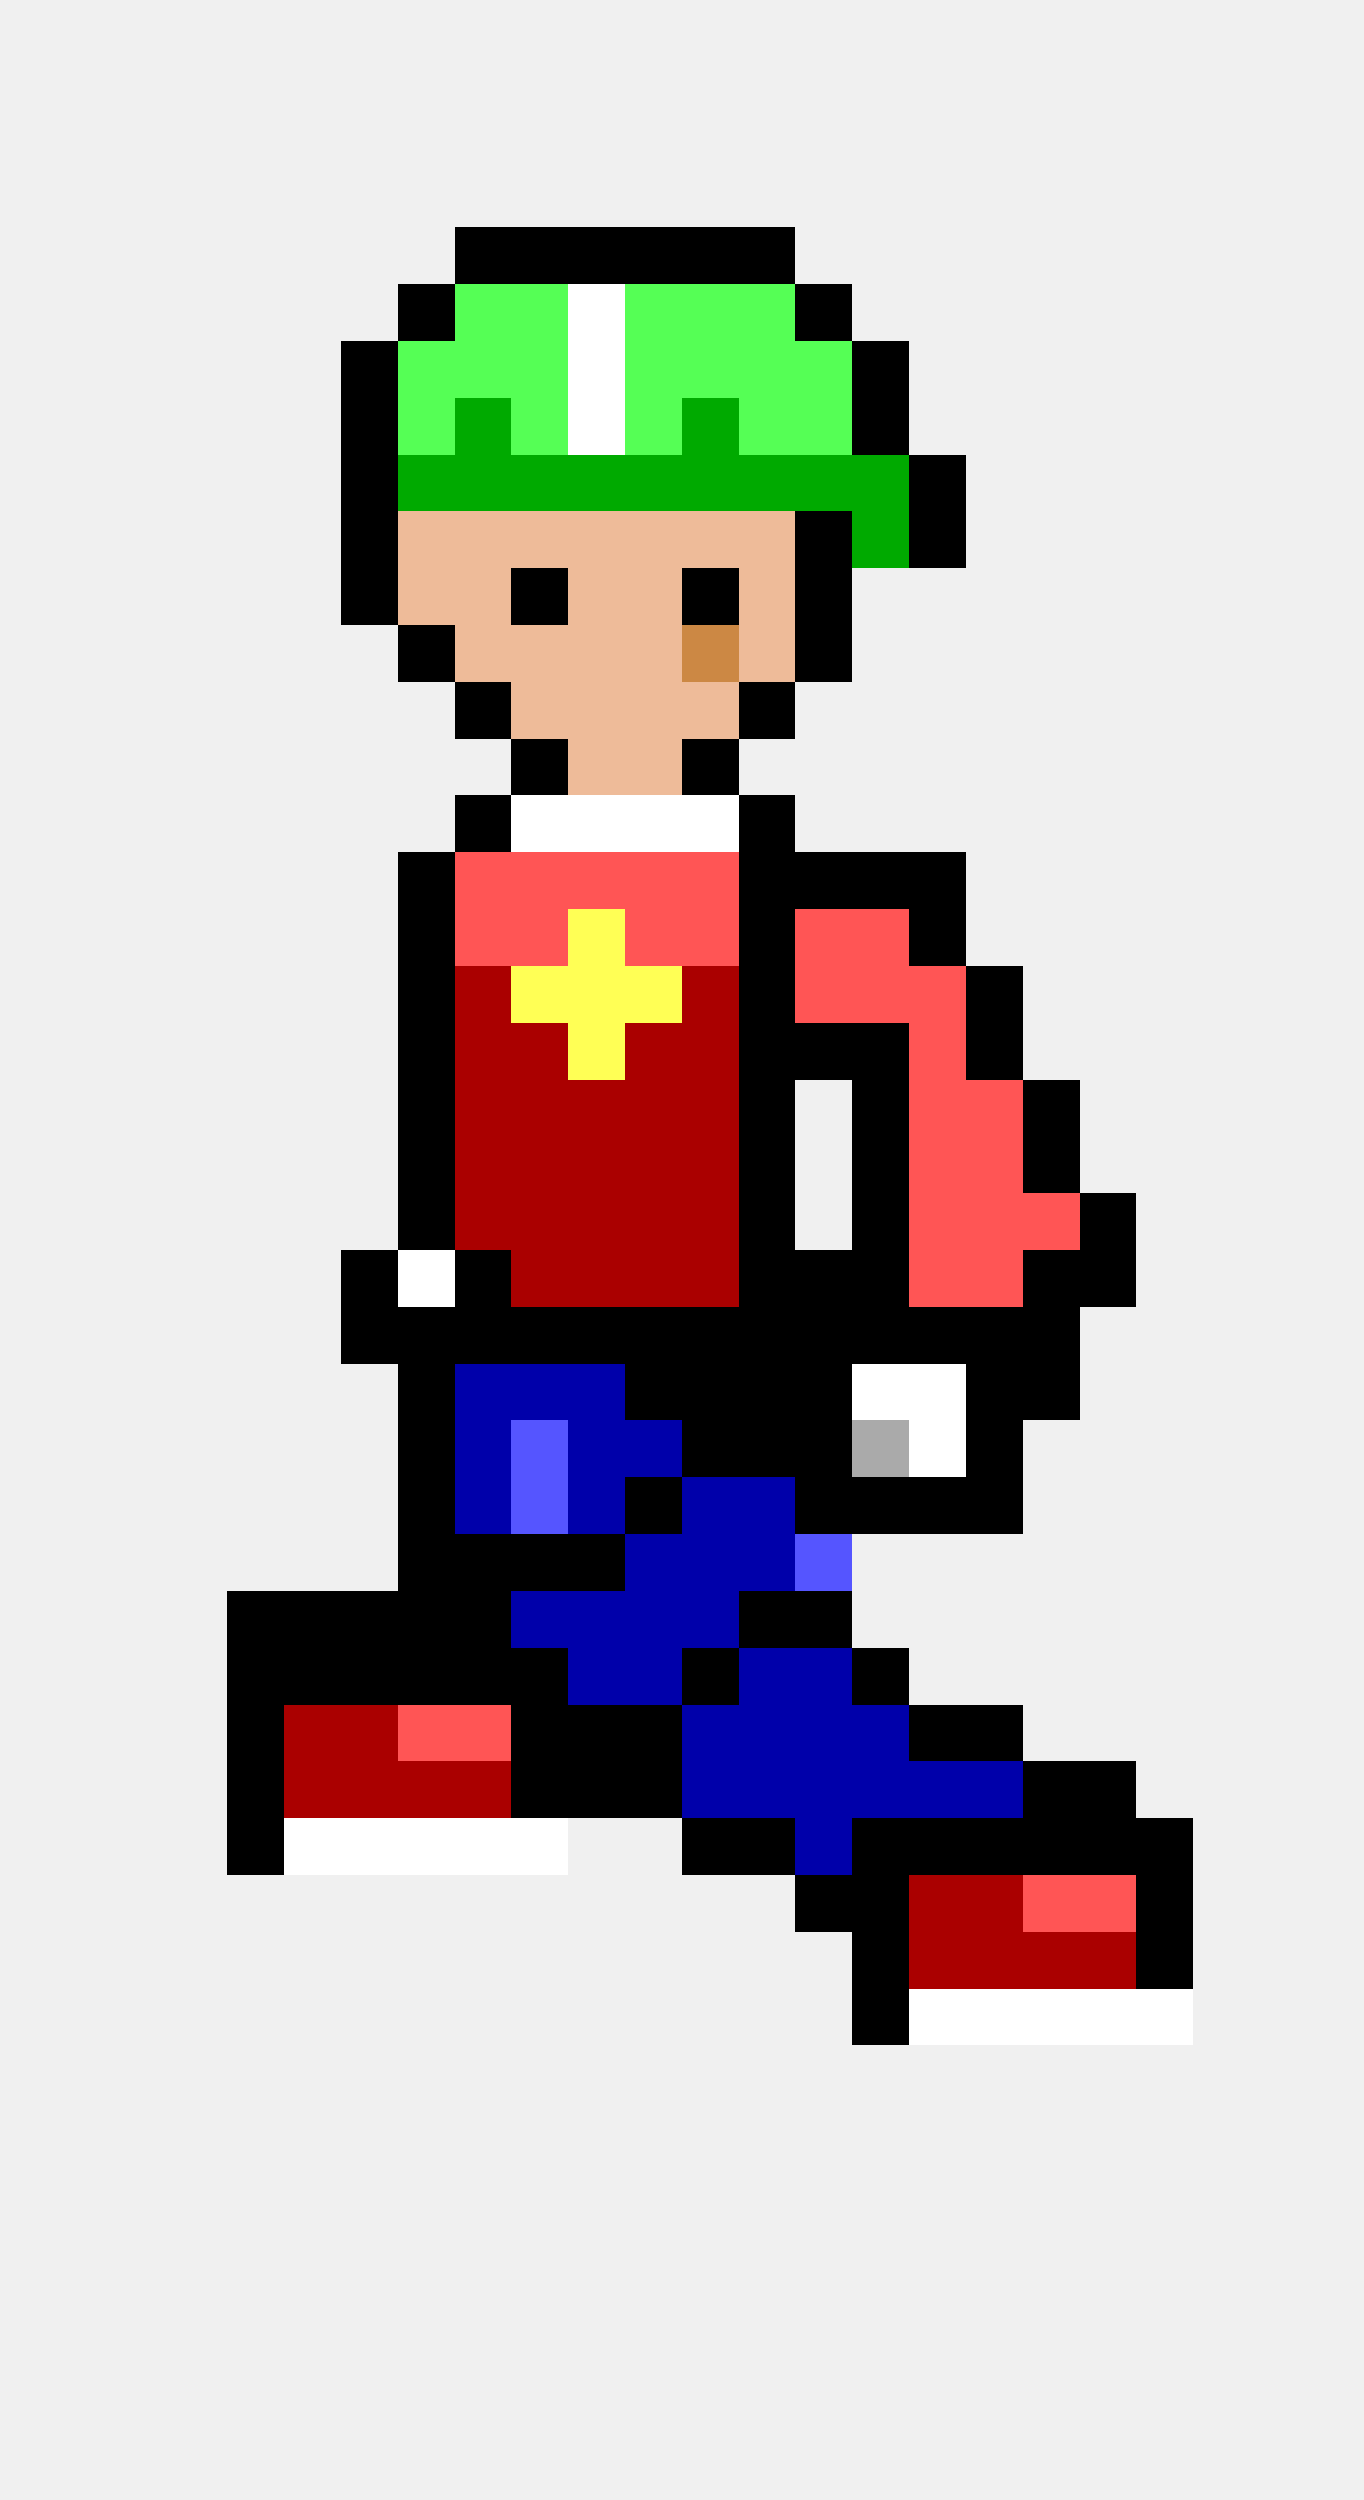
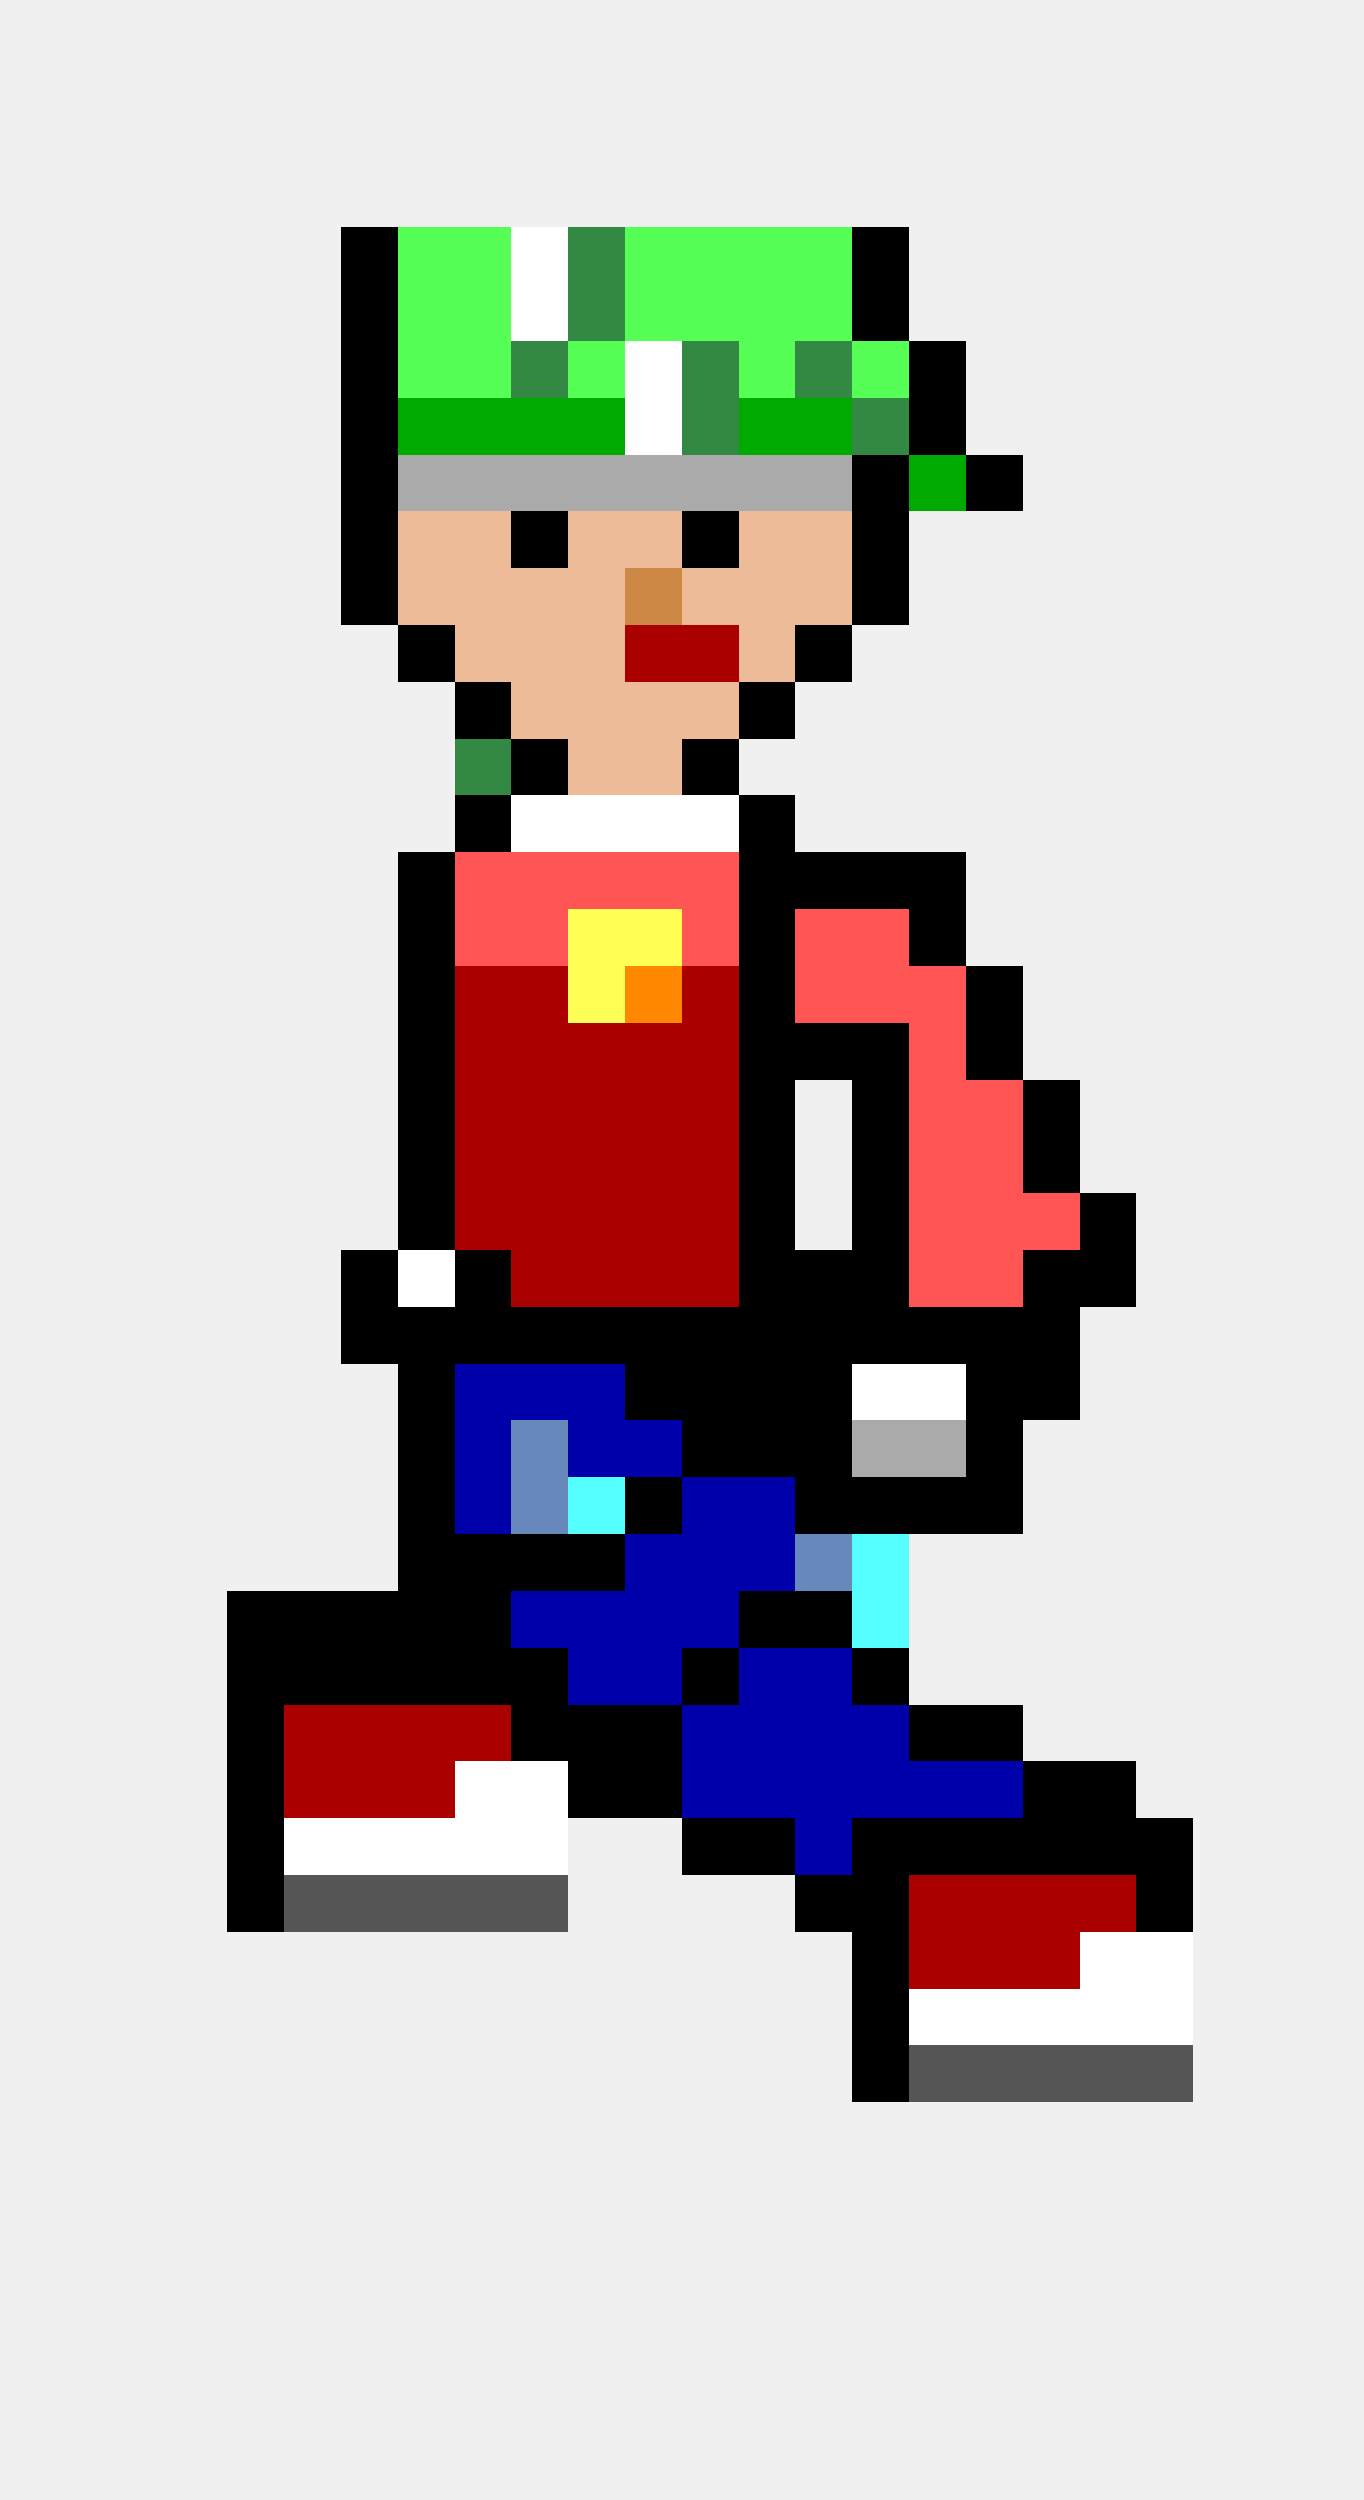
<svg xmlns="http://www.w3.org/2000/svg" width="24" height="44" viewBox="0 0 24 44" shape-rendering="crispEdges">
-   <rect x="8" y="4" width="1" height="1" fill="#000000" />
-   <rect x="9" y="4" width="1" height="1" fill="#000000" />
-   <rect x="10" y="4" width="1" height="1" fill="#000000" />
-   <rect x="11" y="4" width="1" height="1" fill="#000000" />
-   <rect x="12" y="4" width="1" height="1" fill="#000000" />
-   <rect x="13" y="4" width="1" height="1" fill="#000000" />
-   <rect x="7" y="5" width="1" height="1" fill="#000000" />
+   <rect x="6" y="4" width="1" height="1" fill="#000000" />
+   <rect x="7" y="4" width="1" height="1" fill="#55ff55" />
+   <rect x="8" y="4" width="1" height="1" fill="#55ff55" />
+   <rect x="9" y="4" width="1" height="1" fill="#ffffff" />
+   <rect x="10" y="4" width="1" height="1" fill="#338844" />
+   <rect x="11" y="4" width="1" height="1" fill="#55ff55" />
+   <rect x="12" y="4" width="1" height="1" fill="#55ff55" />
+   <rect x="13" y="4" width="1" height="1" fill="#55ff55" />
+   <rect x="14" y="4" width="1" height="1" fill="#55ff55" />
+   <rect x="15" y="4" width="1" height="1" fill="#000000" />
+   <rect x="6" y="5" width="1" height="1" fill="#000000" />
+   <rect x="7" y="5" width="1" height="1" fill="#55ff55" />
  <rect x="8" y="5" width="1" height="1" fill="#55ff55" />
-   <rect x="9" y="5" width="1" height="1" fill="#55ff55" />
-   <rect x="10" y="5" width="1" height="1" fill="#ffffff" />
+   <rect x="9" y="5" width="1" height="1" fill="#ffffff" />
+   <rect x="10" y="5" width="1" height="1" fill="#338844" />
  <rect x="11" y="5" width="1" height="1" fill="#55ff55" />
  <rect x="12" y="5" width="1" height="1" fill="#55ff55" />
  <rect x="13" y="5" width="1" height="1" fill="#55ff55" />
-   <rect x="14" y="5" width="1" height="1" fill="#000000" />
+   <rect x="14" y="5" width="1" height="1" fill="#55ff55" />
+   <rect x="15" y="5" width="1" height="1" fill="#000000" />
  <rect x="6" y="6" width="1" height="1" fill="#000000" />
  <rect x="7" y="6" width="1" height="1" fill="#55ff55" />
  <rect x="8" y="6" width="1" height="1" fill="#55ff55" />
-   <rect x="9" y="6" width="1" height="1" fill="#55ff55" />
-   <rect x="10" y="6" width="1" height="1" fill="#ffffff" />
-   <rect x="11" y="6" width="1" height="1" fill="#55ff55" />
-   <rect x="12" y="6" width="1" height="1" fill="#55ff55" />
+   <rect x="9" y="6" width="1" height="1" fill="#338844" />
+   <rect x="10" y="6" width="1" height="1" fill="#55ff55" />
+   <rect x="11" y="6" width="1" height="1" fill="#ffffff" />
+   <rect x="12" y="6" width="1" height="1" fill="#338844" />
  <rect x="13" y="6" width="1" height="1" fill="#55ff55" />
-   <rect x="14" y="6" width="1" height="1" fill="#55ff55" />
-   <rect x="15" y="6" width="1" height="1" fill="#000000" />
+   <rect x="14" y="6" width="1" height="1" fill="#338844" />
+   <rect x="15" y="6" width="1" height="1" fill="#55ff55" />
+   <rect x="16" y="6" width="1" height="1" fill="#000000" />
  <rect x="6" y="7" width="1" height="1" fill="#000000" />
-   <rect x="7" y="7" width="1" height="1" fill="#55ff55" />
+   <rect x="7" y="7" width="1" height="1" fill="#00aa00" />
  <rect x="8" y="7" width="1" height="1" fill="#00aa00" />
-   <rect x="9" y="7" width="1" height="1" fill="#55ff55" />
-   <rect x="10" y="7" width="1" height="1" fill="#ffffff" />
-   <rect x="11" y="7" width="1" height="1" fill="#55ff55" />
-   <rect x="12" y="7" width="1" height="1" fill="#00aa00" />
-   <rect x="13" y="7" width="1" height="1" fill="#55ff55" />
-   <rect x="14" y="7" width="1" height="1" fill="#55ff55" />
-   <rect x="15" y="7" width="1" height="1" fill="#000000" />
+   <rect x="9" y="7" width="1" height="1" fill="#00aa00" />
+   <rect x="10" y="7" width="1" height="1" fill="#00aa00" />
+   <rect x="11" y="7" width="1" height="1" fill="#ffffff" />
+   <rect x="12" y="7" width="1" height="1" fill="#338844" />
+   <rect x="13" y="7" width="1" height="1" fill="#00aa00" />
+   <rect x="14" y="7" width="1" height="1" fill="#00aa00" />
+   <rect x="15" y="7" width="1" height="1" fill="#338844" />
+   <rect x="16" y="7" width="1" height="1" fill="#000000" />
  <rect x="6" y="8" width="1" height="1" fill="#000000" />
-   <rect x="7" y="8" width="1" height="1" fill="#00aa00" />
-   <rect x="8" y="8" width="1" height="1" fill="#00aa00" />
-   <rect x="9" y="8" width="1" height="1" fill="#00aa00" />
-   <rect x="10" y="8" width="1" height="1" fill="#00aa00" />
-   <rect x="11" y="8" width="1" height="1" fill="#00aa00" />
-   <rect x="12" y="8" width="1" height="1" fill="#00aa00" />
-   <rect x="13" y="8" width="1" height="1" fill="#00aa00" />
-   <rect x="14" y="8" width="1" height="1" fill="#00aa00" />
-   <rect x="15" y="8" width="1" height="1" fill="#00aa00" />
-   <rect x="16" y="8" width="1" height="1" fill="#000000" />
+   <rect x="7" y="8" width="1" height="1" fill="#aaaaaa" />
+   <rect x="8" y="8" width="1" height="1" fill="#aaaaaa" />
+   <rect x="9" y="8" width="1" height="1" fill="#aaaaaa" />
+   <rect x="10" y="8" width="1" height="1" fill="#aaaaaa" />
+   <rect x="11" y="8" width="1" height="1" fill="#aaaaaa" />
+   <rect x="12" y="8" width="1" height="1" fill="#aaaaaa" />
+   <rect x="13" y="8" width="1" height="1" fill="#aaaaaa" />
+   <rect x="14" y="8" width="1" height="1" fill="#aaaaaa" />
+   <rect x="15" y="8" width="1" height="1" fill="#000000" />
+   <rect x="16" y="8" width="1" height="1" fill="#00aa00" />
+   <rect x="17" y="8" width="1" height="1" fill="#000000" />
  <rect x="6" y="9" width="1" height="1" fill="#000000" />
  <rect x="7" y="9" width="1" height="1" fill="#eebb99" />
  <rect x="8" y="9" width="1" height="1" fill="#eebb99" />
-   <rect x="9" y="9" width="1" height="1" fill="#eebb99" />
+   <rect x="9" y="9" width="1" height="1" fill="#000000" />
  <rect x="10" y="9" width="1" height="1" fill="#eebb99" />
  <rect x="11" y="9" width="1" height="1" fill="#eebb99" />
-   <rect x="12" y="9" width="1" height="1" fill="#eebb99" />
+   <rect x="12" y="9" width="1" height="1" fill="#000000" />
  <rect x="13" y="9" width="1" height="1" fill="#eebb99" />
-   <rect x="14" y="9" width="1" height="1" fill="#000000" />
-   <rect x="15" y="9" width="1" height="1" fill="#00aa00" />
-   <rect x="16" y="9" width="1" height="1" fill="#000000" />
+   <rect x="14" y="9" width="1" height="1" fill="#eebb99" />
+   <rect x="15" y="9" width="1" height="1" fill="#000000" />
  <rect x="6" y="10" width="1" height="1" fill="#000000" />
  <rect x="7" y="10" width="1" height="1" fill="#eebb99" />
  <rect x="8" y="10" width="1" height="1" fill="#eebb99" />
-   <rect x="9" y="10" width="1" height="1" fill="#000000" />
+   <rect x="9" y="10" width="1" height="1" fill="#eebb99" />
  <rect x="10" y="10" width="1" height="1" fill="#eebb99" />
-   <rect x="11" y="10" width="1" height="1" fill="#eebb99" />
-   <rect x="12" y="10" width="1" height="1" fill="#000000" />
+   <rect x="11" y="10" width="1" height="1" fill="#cc8844" />
+   <rect x="12" y="10" width="1" height="1" fill="#eebb99" />
  <rect x="13" y="10" width="1" height="1" fill="#eebb99" />
-   <rect x="14" y="10" width="1" height="1" fill="#000000" />
+   <rect x="14" y="10" width="1" height="1" fill="#eebb99" />
+   <rect x="15" y="10" width="1" height="1" fill="#000000" />
  <rect x="7" y="11" width="1" height="1" fill="#000000" />
  <rect x="8" y="11" width="1" height="1" fill="#eebb99" />
  <rect x="9" y="11" width="1" height="1" fill="#eebb99" />
  <rect x="10" y="11" width="1" height="1" fill="#eebb99" />
-   <rect x="11" y="11" width="1" height="1" fill="#eebb99" />
-   <rect x="12" y="11" width="1" height="1" fill="#cc8844" />
+   <rect x="11" y="11" width="1" height="1" fill="#aa0000" />
+   <rect x="12" y="11" width="1" height="1" fill="#aa0000" />
  <rect x="13" y="11" width="1" height="1" fill="#eebb99" />
  <rect x="14" y="11" width="1" height="1" fill="#000000" />
  <rect x="8" y="12" width="1" height="1" fill="#000000" />
  <rect x="9" y="12" width="1" height="1" fill="#eebb99" />
  <rect x="10" y="12" width="1" height="1" fill="#eebb99" />
  <rect x="11" y="12" width="1" height="1" fill="#eebb99" />
  <rect x="12" y="12" width="1" height="1" fill="#eebb99" />
  <rect x="13" y="12" width="1" height="1" fill="#000000" />
+   <rect x="8" y="13" width="1" height="1" fill="#338844" />
  <rect x="9" y="13" width="1" height="1" fill="#000000" />
  <rect x="10" y="13" width="1" height="1" fill="#eebb99" />
  <rect x="11" y="13" width="1" height="1" fill="#eebb99" />
  <rect x="12" y="13" width="1" height="1" fill="#000000" />
  <rect x="8" y="14" width="1" height="1" fill="#000000" />
  <rect x="9" y="14" width="1" height="1" fill="#ffffff" />
  <rect x="10" y="14" width="1" height="1" fill="#ffffff" />
  <rect x="11" y="14" width="1" height="1" fill="#ffffff" />
  <rect x="12" y="14" width="1" height="1" fill="#ffffff" />
  <rect x="13" y="14" width="1" height="1" fill="#000000" />
  <rect x="7" y="15" width="1" height="1" fill="#000000" />
  <rect x="8" y="15" width="1" height="1" fill="#ff5555" />
  <rect x="9" y="15" width="1" height="1" fill="#ff5555" />
  <rect x="10" y="15" width="1" height="1" fill="#ff5555" />
  <rect x="11" y="15" width="1" height="1" fill="#ff5555" />
  <rect x="12" y="15" width="1" height="1" fill="#ff5555" />
  <rect x="13" y="15" width="1" height="1" fill="#000000" />
  <rect x="14" y="15" width="1" height="1" fill="#000000" />
  <rect x="15" y="15" width="1" height="1" fill="#000000" />
  <rect x="16" y="15" width="1" height="1" fill="#000000" />
  <rect x="7" y="16" width="1" height="1" fill="#000000" />
  <rect x="8" y="16" width="1" height="1" fill="#ff5555" />
  <rect x="9" y="16" width="1" height="1" fill="#ff5555" />
  <rect x="10" y="16" width="1" height="1" fill="#ffff55" />
-   <rect x="11" y="16" width="1" height="1" fill="#ff5555" />
+   <rect x="11" y="16" width="1" height="1" fill="#ffff55" />
  <rect x="12" y="16" width="1" height="1" fill="#ff5555" />
  <rect x="13" y="16" width="1" height="1" fill="#000000" />
  <rect x="14" y="16" width="1" height="1" fill="#ff5555" />
  <rect x="15" y="16" width="1" height="1" fill="#ff5555" />
  <rect x="16" y="16" width="1" height="1" fill="#000000" />
  <rect x="7" y="17" width="1" height="1" fill="#000000" />
  <rect x="8" y="17" width="1" height="1" fill="#aa0000" />
-   <rect x="9" y="17" width="1" height="1" fill="#ffff55" />
+   <rect x="9" y="17" width="1" height="1" fill="#aa0000" />
  <rect x="10" y="17" width="1" height="1" fill="#ffff55" />
-   <rect x="11" y="17" width="1" height="1" fill="#ffff55" />
+   <rect x="11" y="17" width="1" height="1" fill="#ff8800" />
  <rect x="12" y="17" width="1" height="1" fill="#aa0000" />
  <rect x="13" y="17" width="1" height="1" fill="#000000" />
  <rect x="14" y="17" width="1" height="1" fill="#ff5555" />
  <rect x="15" y="17" width="1" height="1" fill="#ff5555" />
  <rect x="16" y="17" width="1" height="1" fill="#ff5555" />
  <rect x="17" y="17" width="1" height="1" fill="#000000" />
  <rect x="7" y="18" width="1" height="1" fill="#000000" />
  <rect x="8" y="18" width="1" height="1" fill="#aa0000" />
  <rect x="9" y="18" width="1" height="1" fill="#aa0000" />
-   <rect x="10" y="18" width="1" height="1" fill="#ffff55" />
+   <rect x="10" y="18" width="1" height="1" fill="#aa0000" />
  <rect x="11" y="18" width="1" height="1" fill="#aa0000" />
  <rect x="12" y="18" width="1" height="1" fill="#aa0000" />
  <rect x="13" y="18" width="1" height="1" fill="#000000" />
  <rect x="14" y="18" width="1" height="1" fill="#000000" />
  <rect x="15" y="18" width="1" height="1" fill="#000000" />
  <rect x="16" y="18" width="1" height="1" fill="#ff5555" />
  <rect x="17" y="18" width="1" height="1" fill="#000000" />
  <rect x="7" y="19" width="1" height="1" fill="#000000" />
  <rect x="8" y="19" width="1" height="1" fill="#aa0000" />
  <rect x="9" y="19" width="1" height="1" fill="#aa0000" />
  <rect x="10" y="19" width="1" height="1" fill="#aa0000" />
  <rect x="11" y="19" width="1" height="1" fill="#aa0000" />
  <rect x="12" y="19" width="1" height="1" fill="#aa0000" />
  <rect x="13" y="19" width="1" height="1" fill="#000000" />
  <rect x="15" y="19" width="1" height="1" fill="#000000" />
  <rect x="16" y="19" width="1" height="1" fill="#ff5555" />
  <rect x="17" y="19" width="1" height="1" fill="#ff5555" />
  <rect x="18" y="19" width="1" height="1" fill="#000000" />
  <rect x="7" y="20" width="1" height="1" fill="#000000" />
  <rect x="8" y="20" width="1" height="1" fill="#aa0000" />
  <rect x="9" y="20" width="1" height="1" fill="#aa0000" />
  <rect x="10" y="20" width="1" height="1" fill="#aa0000" />
  <rect x="11" y="20" width="1" height="1" fill="#aa0000" />
  <rect x="12" y="20" width="1" height="1" fill="#aa0000" />
  <rect x="13" y="20" width="1" height="1" fill="#000000" />
  <rect x="15" y="20" width="1" height="1" fill="#000000" />
  <rect x="16" y="20" width="1" height="1" fill="#ff5555" />
  <rect x="17" y="20" width="1" height="1" fill="#ff5555" />
  <rect x="18" y="20" width="1" height="1" fill="#000000" />
  <rect x="7" y="21" width="1" height="1" fill="#000000" />
  <rect x="8" y="21" width="1" height="1" fill="#aa0000" />
  <rect x="9" y="21" width="1" height="1" fill="#aa0000" />
  <rect x="10" y="21" width="1" height="1" fill="#aa0000" />
  <rect x="11" y="21" width="1" height="1" fill="#aa0000" />
  <rect x="12" y="21" width="1" height="1" fill="#aa0000" />
  <rect x="13" y="21" width="1" height="1" fill="#000000" />
  <rect x="15" y="21" width="1" height="1" fill="#000000" />
  <rect x="16" y="21" width="1" height="1" fill="#ff5555" />
  <rect x="17" y="21" width="1" height="1" fill="#ff5555" />
  <rect x="18" y="21" width="1" height="1" fill="#ff5555" />
  <rect x="19" y="21" width="1" height="1" fill="#000000" />
  <rect x="6" y="22" width="1" height="1" fill="#000000" />
  <rect x="7" y="22" width="1" height="1" fill="#ffffff" />
  <rect x="8" y="22" width="1" height="1" fill="#000000" />
  <rect x="9" y="22" width="1" height="1" fill="#aa0000" />
  <rect x="10" y="22" width="1" height="1" fill="#aa0000" />
  <rect x="11" y="22" width="1" height="1" fill="#aa0000" />
  <rect x="12" y="22" width="1" height="1" fill="#aa0000" />
  <rect x="13" y="22" width="1" height="1" fill="#000000" />
  <rect x="14" y="22" width="1" height="1" fill="#000000" />
  <rect x="15" y="22" width="1" height="1" fill="#000000" />
  <rect x="16" y="22" width="1" height="1" fill="#ff5555" />
  <rect x="17" y="22" width="1" height="1" fill="#ff5555" />
  <rect x="18" y="22" width="1" height="1" fill="#000000" />
  <rect x="19" y="22" width="1" height="1" fill="#000000" />
  <rect x="6" y="23" width="1" height="1" fill="#000000" />
  <rect x="7" y="23" width="1" height="1" fill="#000000" />
  <rect x="8" y="23" width="1" height="1" fill="#000000" />
  <rect x="9" y="23" width="1" height="1" fill="#000000" />
  <rect x="10" y="23" width="1" height="1" fill="#000000" />
  <rect x="11" y="23" width="1" height="1" fill="#000000" />
  <rect x="12" y="23" width="1" height="1" fill="#000000" />
  <rect x="13" y="23" width="1" height="1" fill="#000000" />
  <rect x="14" y="23" width="1" height="1" fill="#000000" />
  <rect x="15" y="23" width="1" height="1" fill="#000000" />
  <rect x="16" y="23" width="1" height="1" fill="#000000" />
  <rect x="17" y="23" width="1" height="1" fill="#000000" />
  <rect x="18" y="23" width="1" height="1" fill="#000000" />
  <rect x="7" y="24" width="1" height="1" fill="#000000" />
  <rect x="8" y="24" width="1" height="1" fill="#0000aa" />
  <rect x="9" y="24" width="1" height="1" fill="#0000aa" />
  <rect x="10" y="24" width="1" height="1" fill="#0000aa" />
  <rect x="11" y="24" width="1" height="1" fill="#000000" />
  <rect x="12" y="24" width="1" height="1" fill="#000000" />
  <rect x="13" y="24" width="1" height="1" fill="#000000" />
  <rect x="14" y="24" width="1" height="1" fill="#000000" />
  <rect x="15" y="24" width="1" height="1" fill="#ffffff" />
  <rect x="16" y="24" width="1" height="1" fill="#ffffff" />
  <rect x="17" y="24" width="1" height="1" fill="#000000" />
  <rect x="18" y="24" width="1" height="1" fill="#000000" />
  <rect x="7" y="25" width="1" height="1" fill="#000000" />
  <rect x="8" y="25" width="1" height="1" fill="#0000aa" />
-   <rect x="9" y="25" width="1" height="1" fill="#5555ff" />
+   <rect x="9" y="25" width="1" height="1" fill="#6688bb" />
  <rect x="10" y="25" width="1" height="1" fill="#0000aa" />
  <rect x="11" y="25" width="1" height="1" fill="#0000aa" />
  <rect x="12" y="25" width="1" height="1" fill="#000000" />
  <rect x="13" y="25" width="1" height="1" fill="#000000" />
  <rect x="14" y="25" width="1" height="1" fill="#000000" />
  <rect x="15" y="25" width="1" height="1" fill="#aaaaaa" />
-   <rect x="16" y="25" width="1" height="1" fill="#ffffff" />
+   <rect x="16" y="25" width="1" height="1" fill="#aaaaaa" />
  <rect x="17" y="25" width="1" height="1" fill="#000000" />
  <rect x="7" y="26" width="1" height="1" fill="#000000" />
  <rect x="8" y="26" width="1" height="1" fill="#0000aa" />
-   <rect x="9" y="26" width="1" height="1" fill="#5555ff" />
-   <rect x="10" y="26" width="1" height="1" fill="#0000aa" />
+   <rect x="9" y="26" width="1" height="1" fill="#6688bb" />
+   <rect x="10" y="26" width="1" height="1" fill="#55ffff" />
  <rect x="11" y="26" width="1" height="1" fill="#000000" />
  <rect x="12" y="26" width="1" height="1" fill="#0000aa" />
  <rect x="13" y="26" width="1" height="1" fill="#0000aa" />
  <rect x="14" y="26" width="1" height="1" fill="#000000" />
  <rect x="15" y="26" width="1" height="1" fill="#000000" />
  <rect x="16" y="26" width="1" height="1" fill="#000000" />
  <rect x="17" y="26" width="1" height="1" fill="#000000" />
  <rect x="7" y="27" width="1" height="1" fill="#000000" />
  <rect x="8" y="27" width="1" height="1" fill="#000000" />
  <rect x="9" y="27" width="1" height="1" fill="#000000" />
  <rect x="10" y="27" width="1" height="1" fill="#000000" />
  <rect x="11" y="27" width="1" height="1" fill="#0000aa" />
  <rect x="12" y="27" width="1" height="1" fill="#0000aa" />
  <rect x="13" y="27" width="1" height="1" fill="#0000aa" />
-   <rect x="14" y="27" width="1" height="1" fill="#5555ff" />
+   <rect x="14" y="27" width="1" height="1" fill="#6688bb" />
+   <rect x="15" y="27" width="1" height="1" fill="#55ffff" />
  <rect x="4" y="28" width="1" height="1" fill="#000000" />
  <rect x="5" y="28" width="1" height="1" fill="#000000" />
  <rect x="6" y="28" width="1" height="1" fill="#000000" />
  <rect x="7" y="28" width="1" height="1" fill="#000000" />
  <rect x="8" y="28" width="1" height="1" fill="#000000" />
  <rect x="9" y="28" width="1" height="1" fill="#0000aa" />
  <rect x="10" y="28" width="1" height="1" fill="#0000aa" />
  <rect x="11" y="28" width="1" height="1" fill="#0000aa" />
  <rect x="12" y="28" width="1" height="1" fill="#0000aa" />
  <rect x="13" y="28" width="1" height="1" fill="#000000" />
  <rect x="14" y="28" width="1" height="1" fill="#000000" />
+   <rect x="15" y="28" width="1" height="1" fill="#55ffff" />
  <rect x="4" y="29" width="1" height="1" fill="#000000" />
  <rect x="5" y="29" width="1" height="1" fill="#000000" />
  <rect x="6" y="29" width="1" height="1" fill="#000000" />
  <rect x="7" y="29" width="1" height="1" fill="#000000" />
  <rect x="8" y="29" width="1" height="1" fill="#000000" />
  <rect x="9" y="29" width="1" height="1" fill="#000000" />
  <rect x="10" y="29" width="1" height="1" fill="#0000aa" />
  <rect x="11" y="29" width="1" height="1" fill="#0000aa" />
  <rect x="12" y="29" width="1" height="1" fill="#000000" />
  <rect x="13" y="29" width="1" height="1" fill="#0000aa" />
  <rect x="14" y="29" width="1" height="1" fill="#0000aa" />
  <rect x="15" y="29" width="1" height="1" fill="#000000" />
  <rect x="4" y="30" width="1" height="1" fill="#000000" />
  <rect x="5" y="30" width="1" height="1" fill="#aa0000" />
  <rect x="6" y="30" width="1" height="1" fill="#aa0000" />
-   <rect x="7" y="30" width="1" height="1" fill="#ff5555" />
-   <rect x="8" y="30" width="1" height="1" fill="#ff5555" />
+   <rect x="7" y="30" width="1" height="1" fill="#aa0000" />
+   <rect x="8" y="30" width="1" height="1" fill="#aa0000" />
  <rect x="9" y="30" width="1" height="1" fill="#000000" />
  <rect x="10" y="30" width="1" height="1" fill="#000000" />
  <rect x="11" y="30" width="1" height="1" fill="#000000" />
  <rect x="12" y="30" width="1" height="1" fill="#0000aa" />
  <rect x="13" y="30" width="1" height="1" fill="#0000aa" />
  <rect x="14" y="30" width="1" height="1" fill="#0000aa" />
  <rect x="15" y="30" width="1" height="1" fill="#0000aa" />
  <rect x="16" y="30" width="1" height="1" fill="#000000" />
  <rect x="17" y="30" width="1" height="1" fill="#000000" />
  <rect x="4" y="31" width="1" height="1" fill="#000000" />
  <rect x="5" y="31" width="1" height="1" fill="#aa0000" />
  <rect x="6" y="31" width="1" height="1" fill="#aa0000" />
  <rect x="7" y="31" width="1" height="1" fill="#aa0000" />
-   <rect x="8" y="31" width="1" height="1" fill="#aa0000" />
-   <rect x="9" y="31" width="1" height="1" fill="#000000" />
+   <rect x="8" y="31" width="1" height="1" fill="#ffffff" />
+   <rect x="9" y="31" width="1" height="1" fill="#ffffff" />
  <rect x="10" y="31" width="1" height="1" fill="#000000" />
  <rect x="11" y="31" width="1" height="1" fill="#000000" />
  <rect x="12" y="31" width="1" height="1" fill="#0000aa" />
  <rect x="13" y="31" width="1" height="1" fill="#0000aa" />
  <rect x="14" y="31" width="1" height="1" fill="#0000aa" />
  <rect x="15" y="31" width="1" height="1" fill="#0000aa" />
  <rect x="16" y="31" width="1" height="1" fill="#0000aa" />
  <rect x="17" y="31" width="1" height="1" fill="#0000aa" />
  <rect x="18" y="31" width="1" height="1" fill="#000000" />
  <rect x="19" y="31" width="1" height="1" fill="#000000" />
  <rect x="4" y="32" width="1" height="1" fill="#000000" />
  <rect x="5" y="32" width="1" height="1" fill="#ffffff" />
  <rect x="6" y="32" width="1" height="1" fill="#ffffff" />
  <rect x="7" y="32" width="1" height="1" fill="#ffffff" />
  <rect x="8" y="32" width="1" height="1" fill="#ffffff" />
  <rect x="9" y="32" width="1" height="1" fill="#ffffff" />
  <rect x="12" y="32" width="1" height="1" fill="#000000" />
  <rect x="13" y="32" width="1" height="1" fill="#000000" />
  <rect x="14" y="32" width="1" height="1" fill="#0000aa" />
  <rect x="15" y="32" width="1" height="1" fill="#000000" />
  <rect x="16" y="32" width="1" height="1" fill="#000000" />
  <rect x="17" y="32" width="1" height="1" fill="#000000" />
  <rect x="18" y="32" width="1" height="1" fill="#000000" />
  <rect x="19" y="32" width="1" height="1" fill="#000000" />
  <rect x="20" y="32" width="1" height="1" fill="#000000" />
+   <rect x="4" y="33" width="1" height="1" fill="#000000" />
+   <rect x="5" y="33" width="1" height="1" fill="#555555" />
+   <rect x="6" y="33" width="1" height="1" fill="#555555" />
+   <rect x="7" y="33" width="1" height="1" fill="#555555" />
+   <rect x="8" y="33" width="1" height="1" fill="#555555" />
+   <rect x="9" y="33" width="1" height="1" fill="#555555" />
  <rect x="14" y="33" width="1" height="1" fill="#000000" />
  <rect x="15" y="33" width="1" height="1" fill="#000000" />
  <rect x="16" y="33" width="1" height="1" fill="#aa0000" />
  <rect x="17" y="33" width="1" height="1" fill="#aa0000" />
-   <rect x="18" y="33" width="1" height="1" fill="#ff5555" />
-   <rect x="19" y="33" width="1" height="1" fill="#ff5555" />
+   <rect x="18" y="33" width="1" height="1" fill="#aa0000" />
+   <rect x="19" y="33" width="1" height="1" fill="#aa0000" />
  <rect x="20" y="33" width="1" height="1" fill="#000000" />
  <rect x="15" y="34" width="1" height="1" fill="#000000" />
  <rect x="16" y="34" width="1" height="1" fill="#aa0000" />
  <rect x="17" y="34" width="1" height="1" fill="#aa0000" />
  <rect x="18" y="34" width="1" height="1" fill="#aa0000" />
-   <rect x="19" y="34" width="1" height="1" fill="#aa0000" />
-   <rect x="20" y="34" width="1" height="1" fill="#000000" />
+   <rect x="19" y="34" width="1" height="1" fill="#ffffff" />
+   <rect x="20" y="34" width="1" height="1" fill="#ffffff" />
  <rect x="15" y="35" width="1" height="1" fill="#000000" />
  <rect x="16" y="35" width="1" height="1" fill="#ffffff" />
  <rect x="17" y="35" width="1" height="1" fill="#ffffff" />
  <rect x="18" y="35" width="1" height="1" fill="#ffffff" />
  <rect x="19" y="35" width="1" height="1" fill="#ffffff" />
  <rect x="20" y="35" width="1" height="1" fill="#ffffff" />
+   <rect x="15" y="36" width="1" height="1" fill="#000000" />
+   <rect x="16" y="36" width="1" height="1" fill="#555555" />
+   <rect x="17" y="36" width="1" height="1" fill="#555555" />
+   <rect x="18" y="36" width="1" height="1" fill="#555555" />
+   <rect x="19" y="36" width="1" height="1" fill="#555555" />
+   <rect x="20" y="36" width="1" height="1" fill="#555555" />
</svg>
